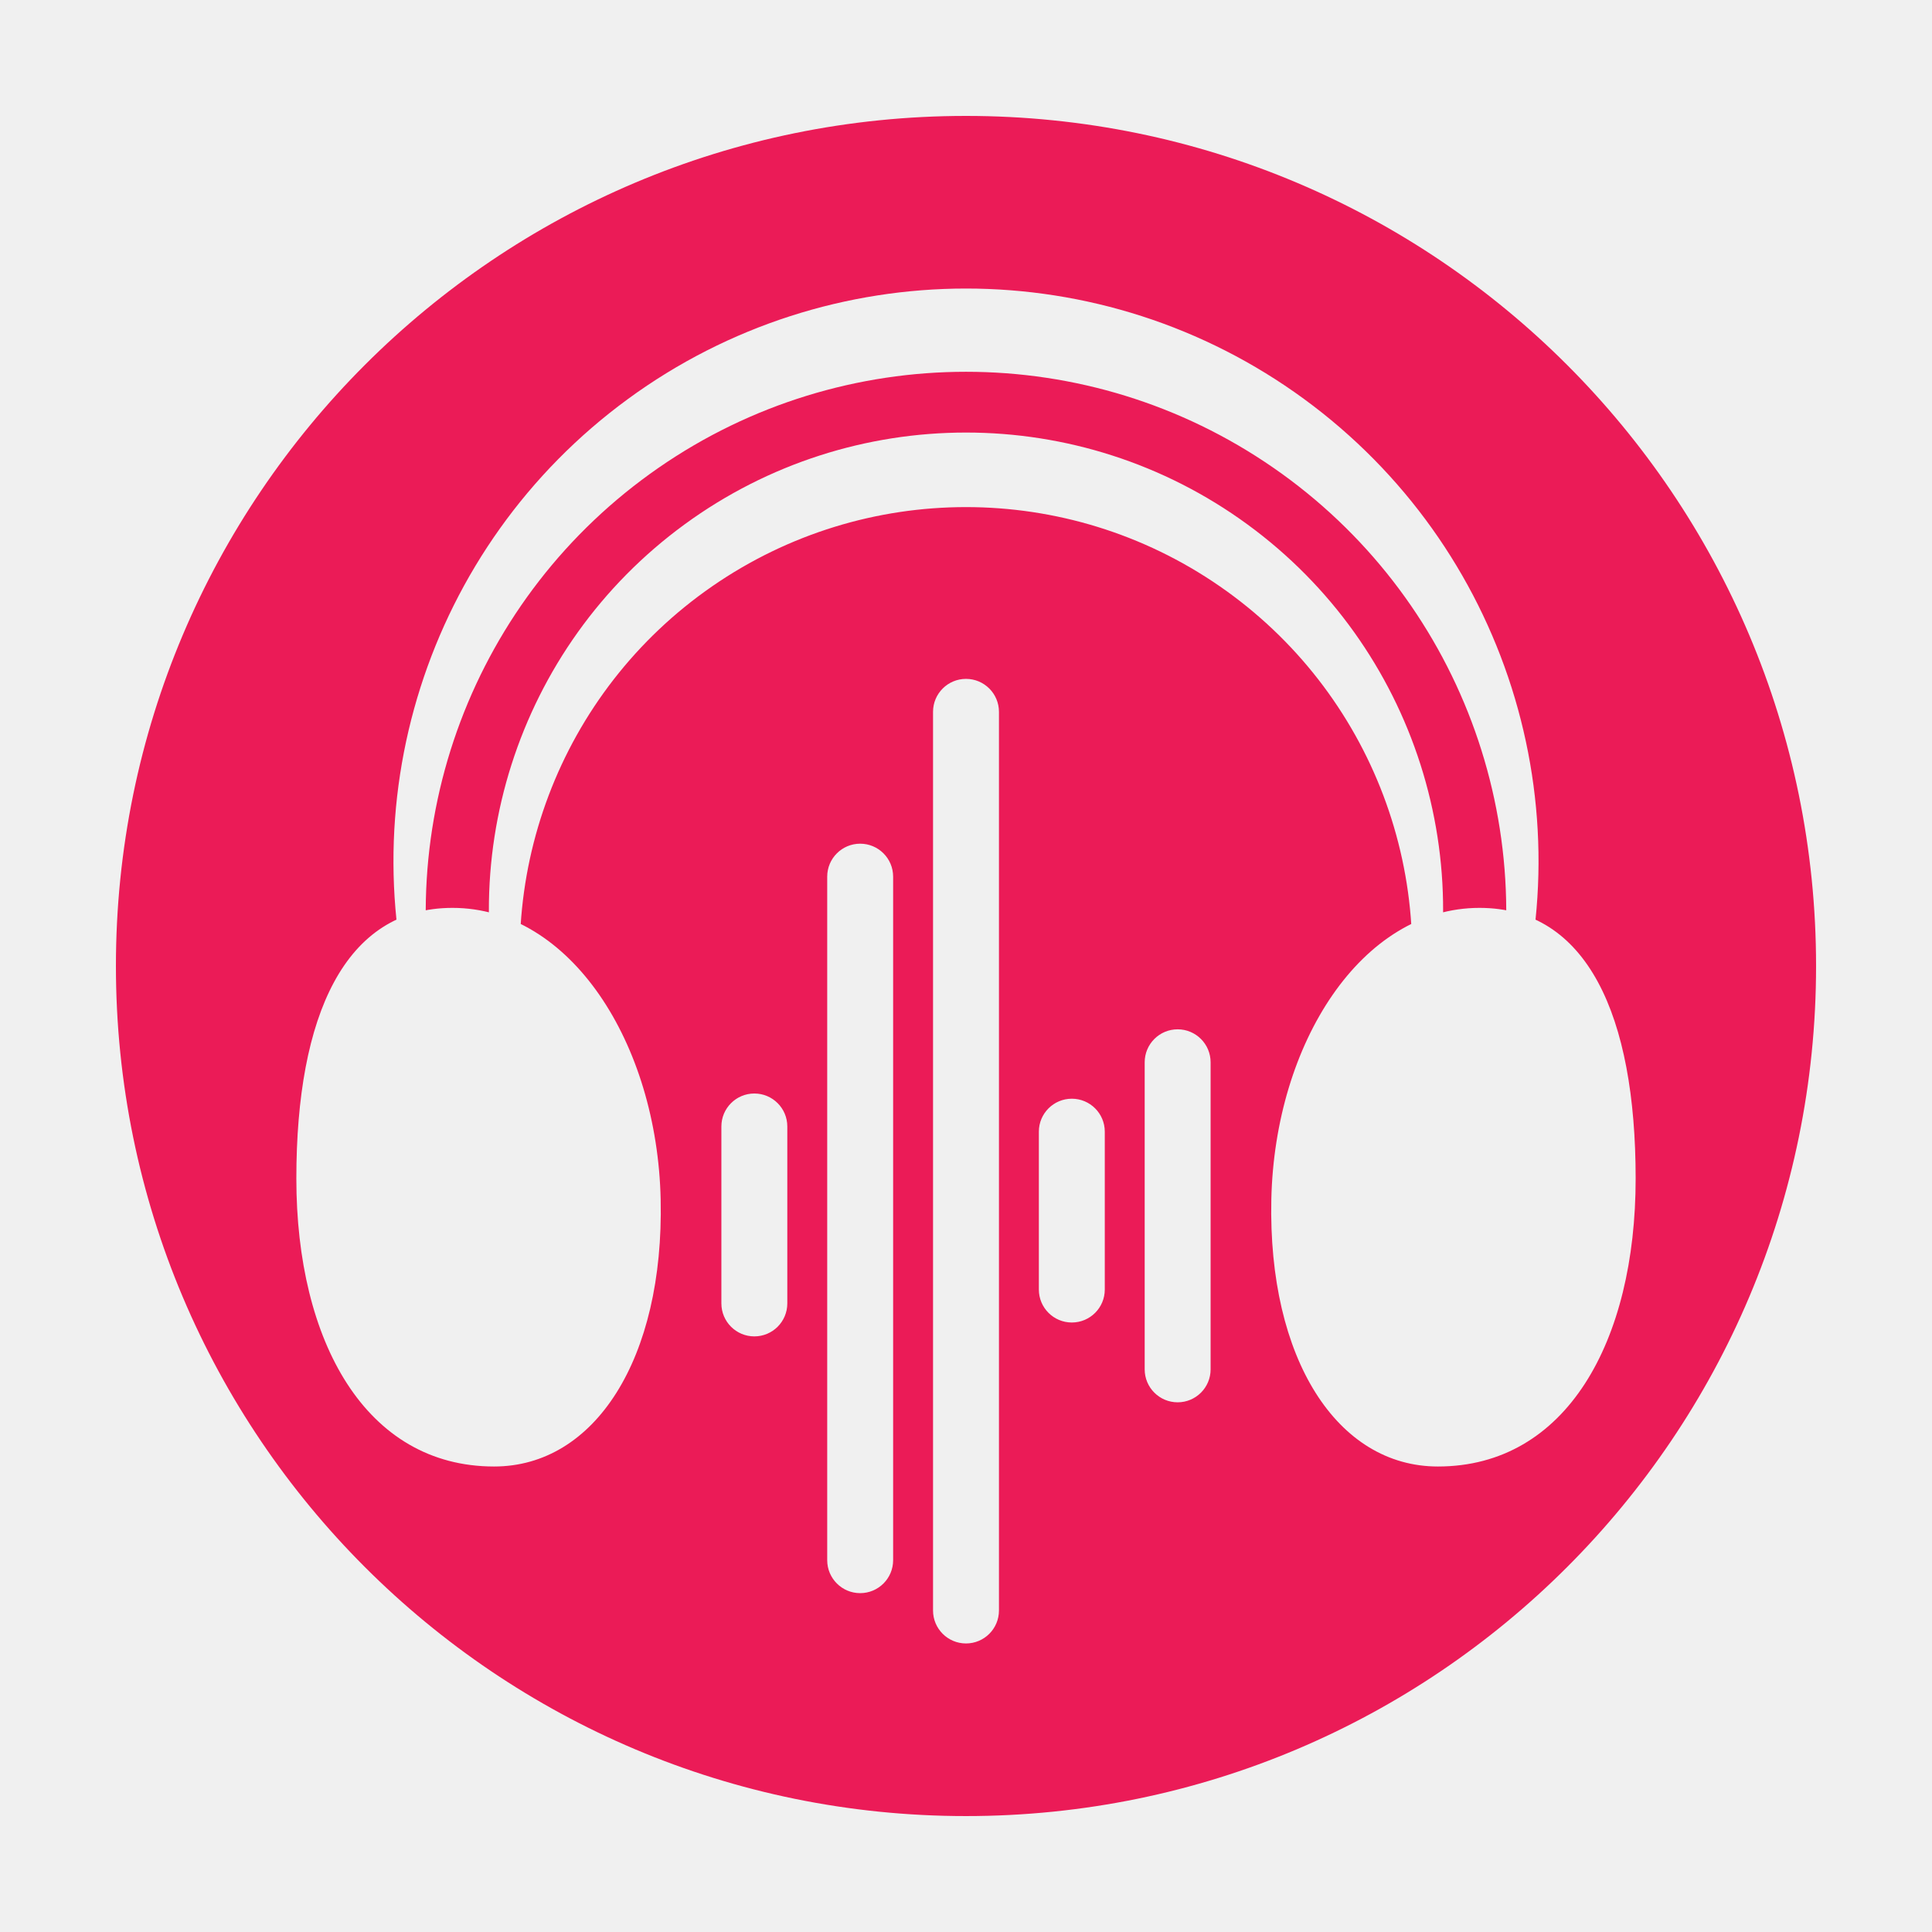
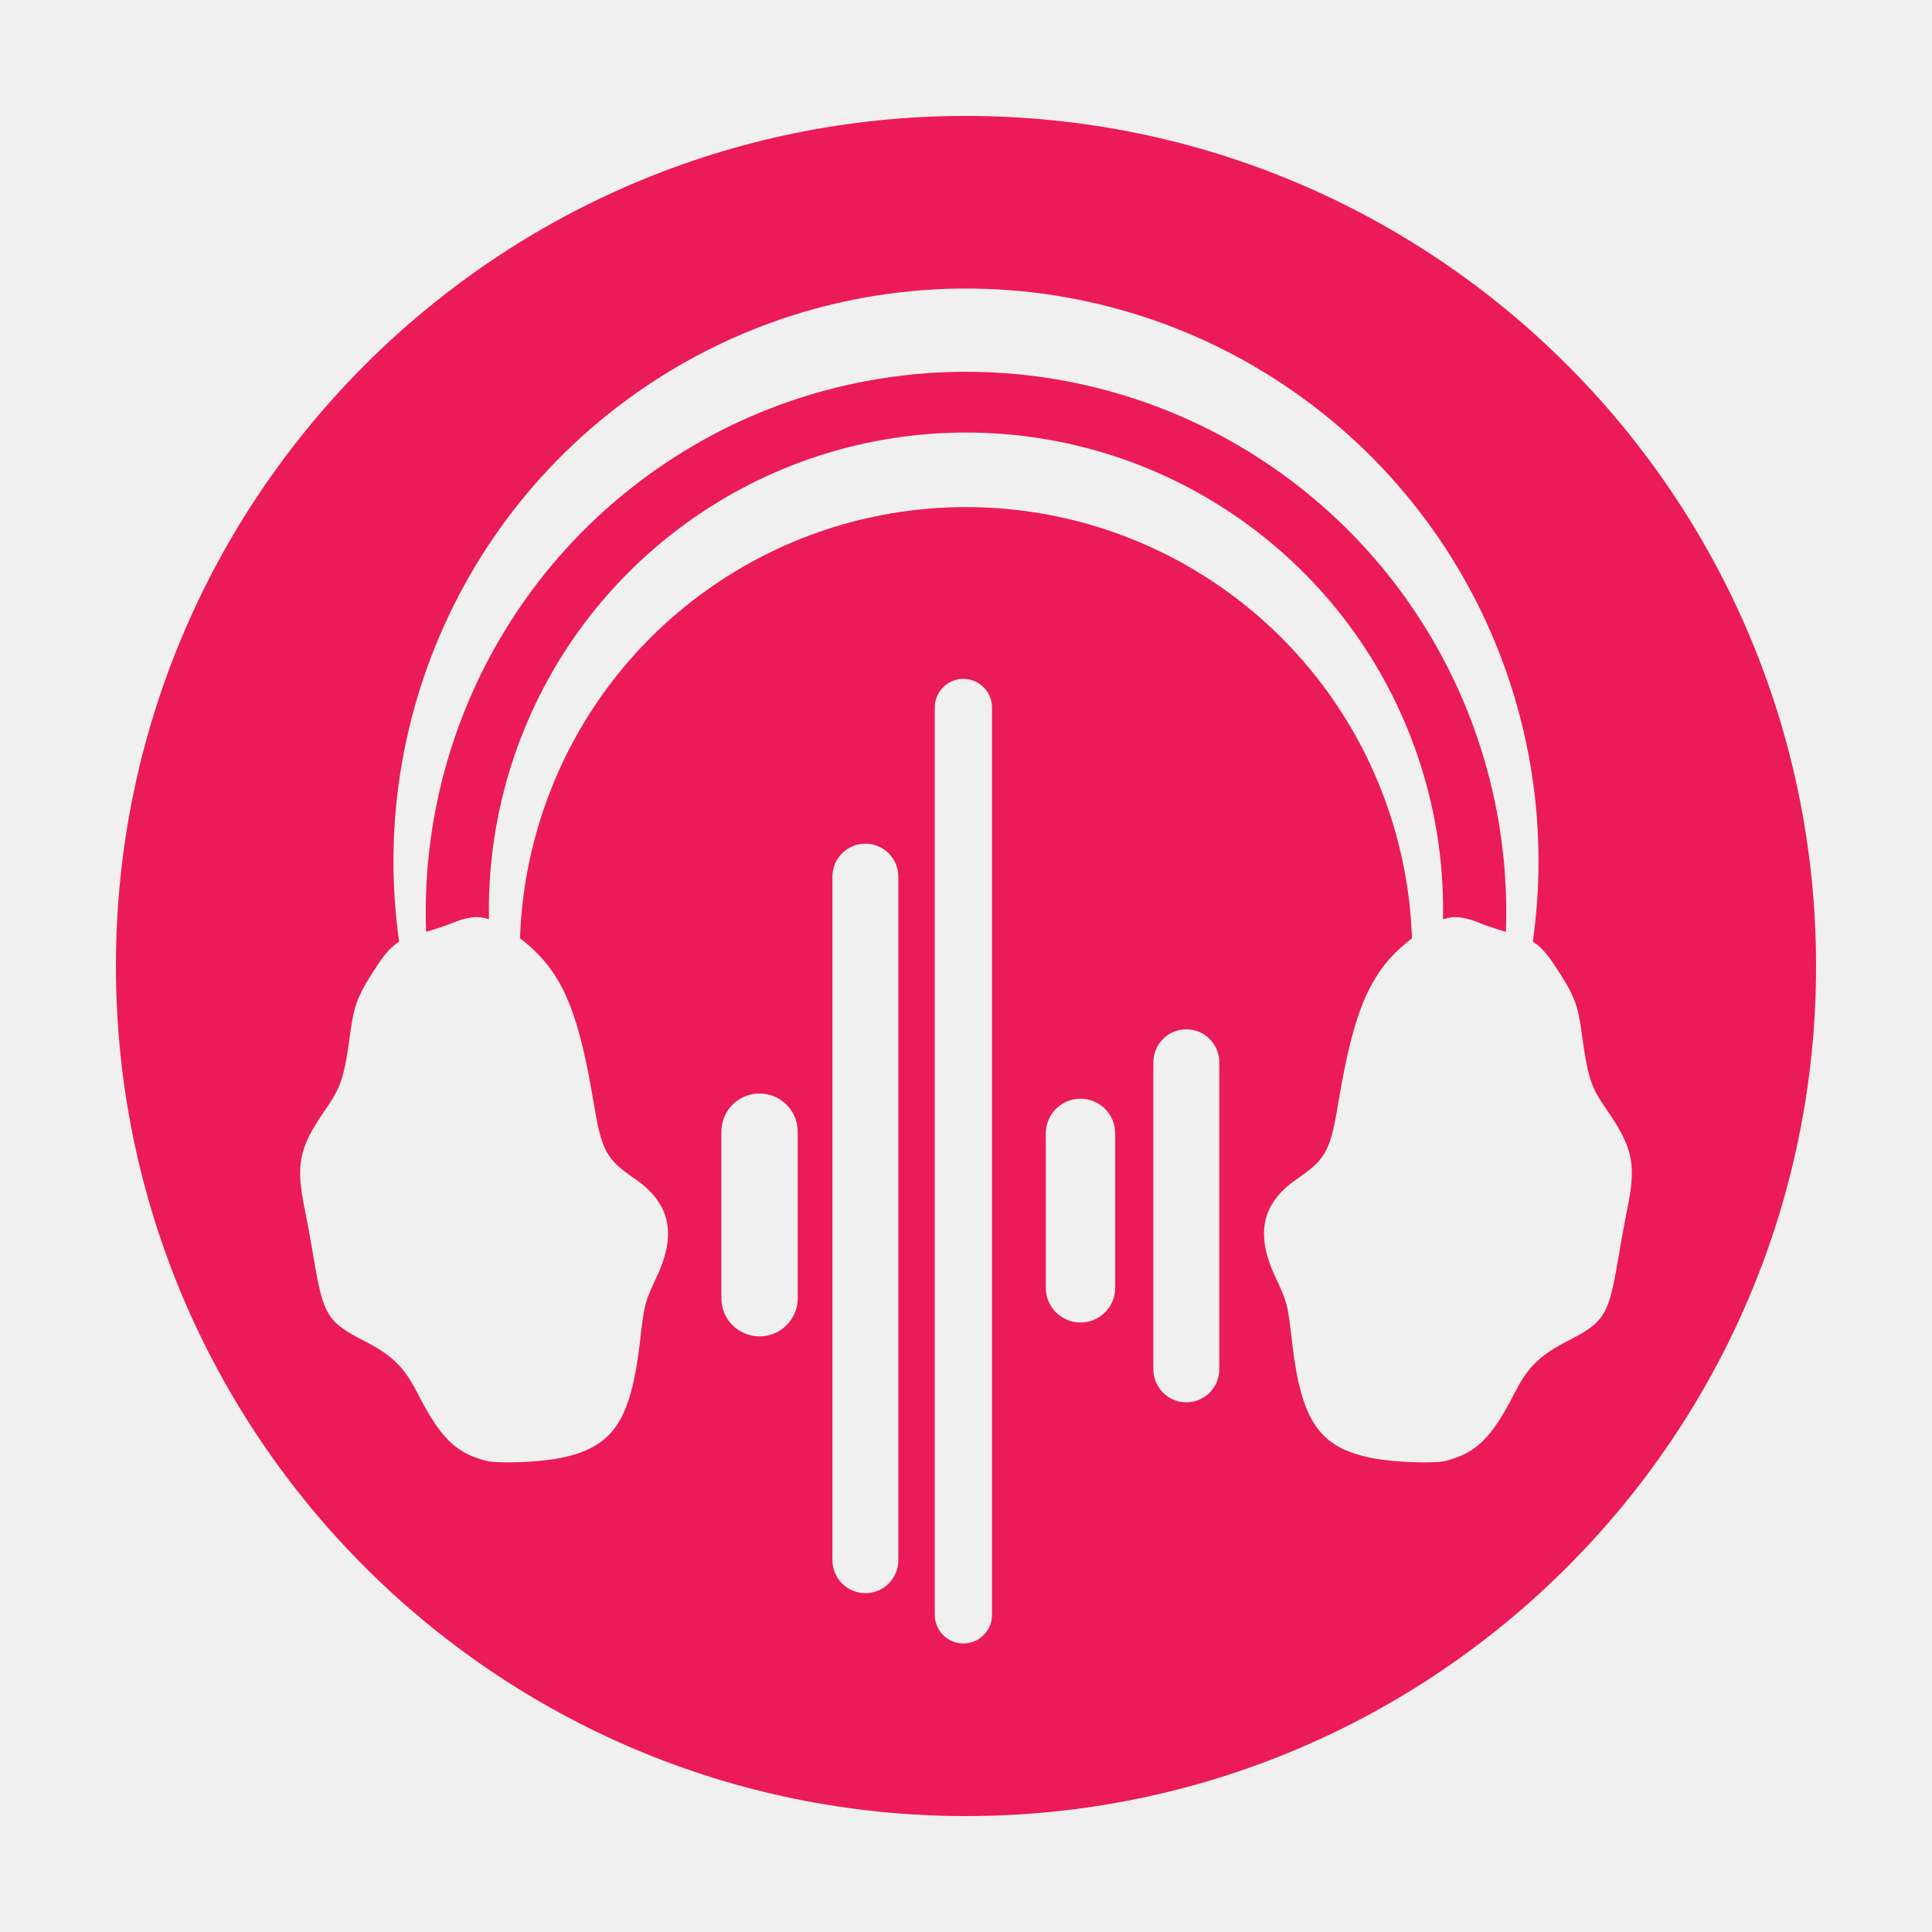
<svg xmlns="http://www.w3.org/2000/svg" viewBox="-556.818 -131.318 1113.64 1113.64" width="800" height="800">
  <mask id="h" maskUnits="userSpaceOnUse" x="-490" y="-64.5" width="980" height="980">
    <rect x="-490" y="-64.5" width="980" height="980" fill="#fff" />
-     <path fill="#000" d="M-312.85 470A330.0 330.0 0 1 1 312.85 470L302.08 470A311.4 311.4 0 1 0 -302.08 470Z M-260.88 480A275.0 275.0 0 1 1 260.88 480L249.66 480A257.2 257.2 0 1 0 -249.66 480Z M-296 392C-228 392-178 470-176 560C-174 652-214 714-272 714C-346 714-386 642-386 548C-386 454-358 392-296 392Z M296 392C358 392 386 454 386 548C386 642 346 714 272 714C214 714 174 652 176 560C178 470 228 392 296 392Z M-141.00 518.0A19.0 19.0 0 0 1 -103.00 518.0V620.0A19.0 19.0 0 0 1 -141.00 620.0ZM-80.00 374.0A19.0 19.0 0 0 1 -42.00 374.0V768.0A19.0 19.0 0 0 1 -80.00 768.0ZM-19.00 279.0A19.0 19.0 0 0 1 19.00 279.0V797.0A19.0 19.0 0 0 1 -19.00 797.0ZM42.00 521.0A19.0 19.0 0 0 1 80.00 521.0V612.0A19.0 19.0 0 0 1 42.00 612.0ZM103.00 481.0A19.0 19.0 0 0 1 141.00 481.0V658.0A19.0 19.0 0 0 1 103.00 658.0Z" />
+     <path fill="#000" fill-rule="nonzero" d="M-312.85 470A330.0 330.0 0 1 1 312.85 470L302.08 470A311.4 311.4 0 1 0 -302.08 470Z M-260.88 480A275.0 275.0 0 1 1 260.88 480L249.66 480A257.2 257.2 0 1 0 -249.66 480Z M-276.7 710.7C-294.3 706.1 -303.0 697.5 -316.4 671.3C-323.9 656.6 -330.9 649.8 -346.9 641.6C-368.1 630.7 -370.5 626.9 -376.0 593.9C-377.6 584.3 -379.9 571.9 -381.0 566.4C-386.5 540.1 -384.6 530.4 -369.4 508.5C-359.9 494.8 -358.4 490.0 -354.6 462.0C-352.8 449.0 -350.6 442.9 -343.4 431.5C-332.2 413.5 -328.4 410.4 -313.2 406.4C-307.9 404.9 -300.1 402.4 -296.0 400.7C-281.0 394.7 -274.5 396.2 -257.0 409.6C-233.4 427.7 -223.7 449.4 -214.5 505.0C-210.0 532.1 -207.4 536.8 -191.0 548.1C-170.6 562.0 -166.6 579.7 -178.2 604.5C-185.2 619.4 -185.5 620.5 -188.0 642.6C-193.3 688.0 -203.6 703.0 -233.8 709.1C-246.4 711.6 -269.6 712.5 -276.7 710.7Z M276.7 710.7C269.6 712.5 246.4 711.6 233.8 709.1C203.6 703.0 193.3 688.0 188.0 642.6C185.5 620.5 185.2 619.4 178.2 604.5C166.6 579.7 170.6 562.0 191.0 548.1C207.4 536.8 210.0 532.1 214.5 505.0C223.7 449.4 233.4 427.7 257.0 409.6C274.5 396.2 281.0 394.7 296.0 400.7C300.1 402.4 307.9 404.9 313.2 406.4C328.4 410.4 332.2 413.5 343.4 431.5C350.6 442.9 352.8 449.0 354.6 462.0C358.4 490.0 359.9 494.8 369.4 508.5C384.6 530.4 386.5 540.1 381.0 566.4C379.9 571.9 377.6 584.3 376.0 593.9C370.5 626.9 368.1 630.7 346.9 641.6C330.9 649.8 323.9 656.6 316.4 671.3C303.0 697.5 294.3 706.1 276.7 710.7Z M-141.00 521.0A22.0 22.0 0 0 1 -97.00 521.0V617.0A22.0 22.0 0 0 1 -141.00 617.0Z M-77.00 374.0A19.0 19.0 0 0 1 -39.00 374.0V768.0A19.0 19.0 0 0 1 -77.00 768.0Z M-18.00 276.5A16.5 16.5 0 0 1 15.00 276.5V799.5A16.5 16.5 0 0 1 -18.00 799.5Z M46.00 522.0A20.0 20.0 0 0 1 86.00 522.0V611.0A20.0 20.0 0 0 1 46.00 611.0Z M108.00 481.0A19.0 19.0 0 0 1 146.00 481.0V658.0A19.0 19.0 0 0 1 108.00 658.0Z" />
  </mask>
  <circle cx="0" cy="425.5" r="490" fill="#EB1B57" mask="url(#h)" />
</svg>
